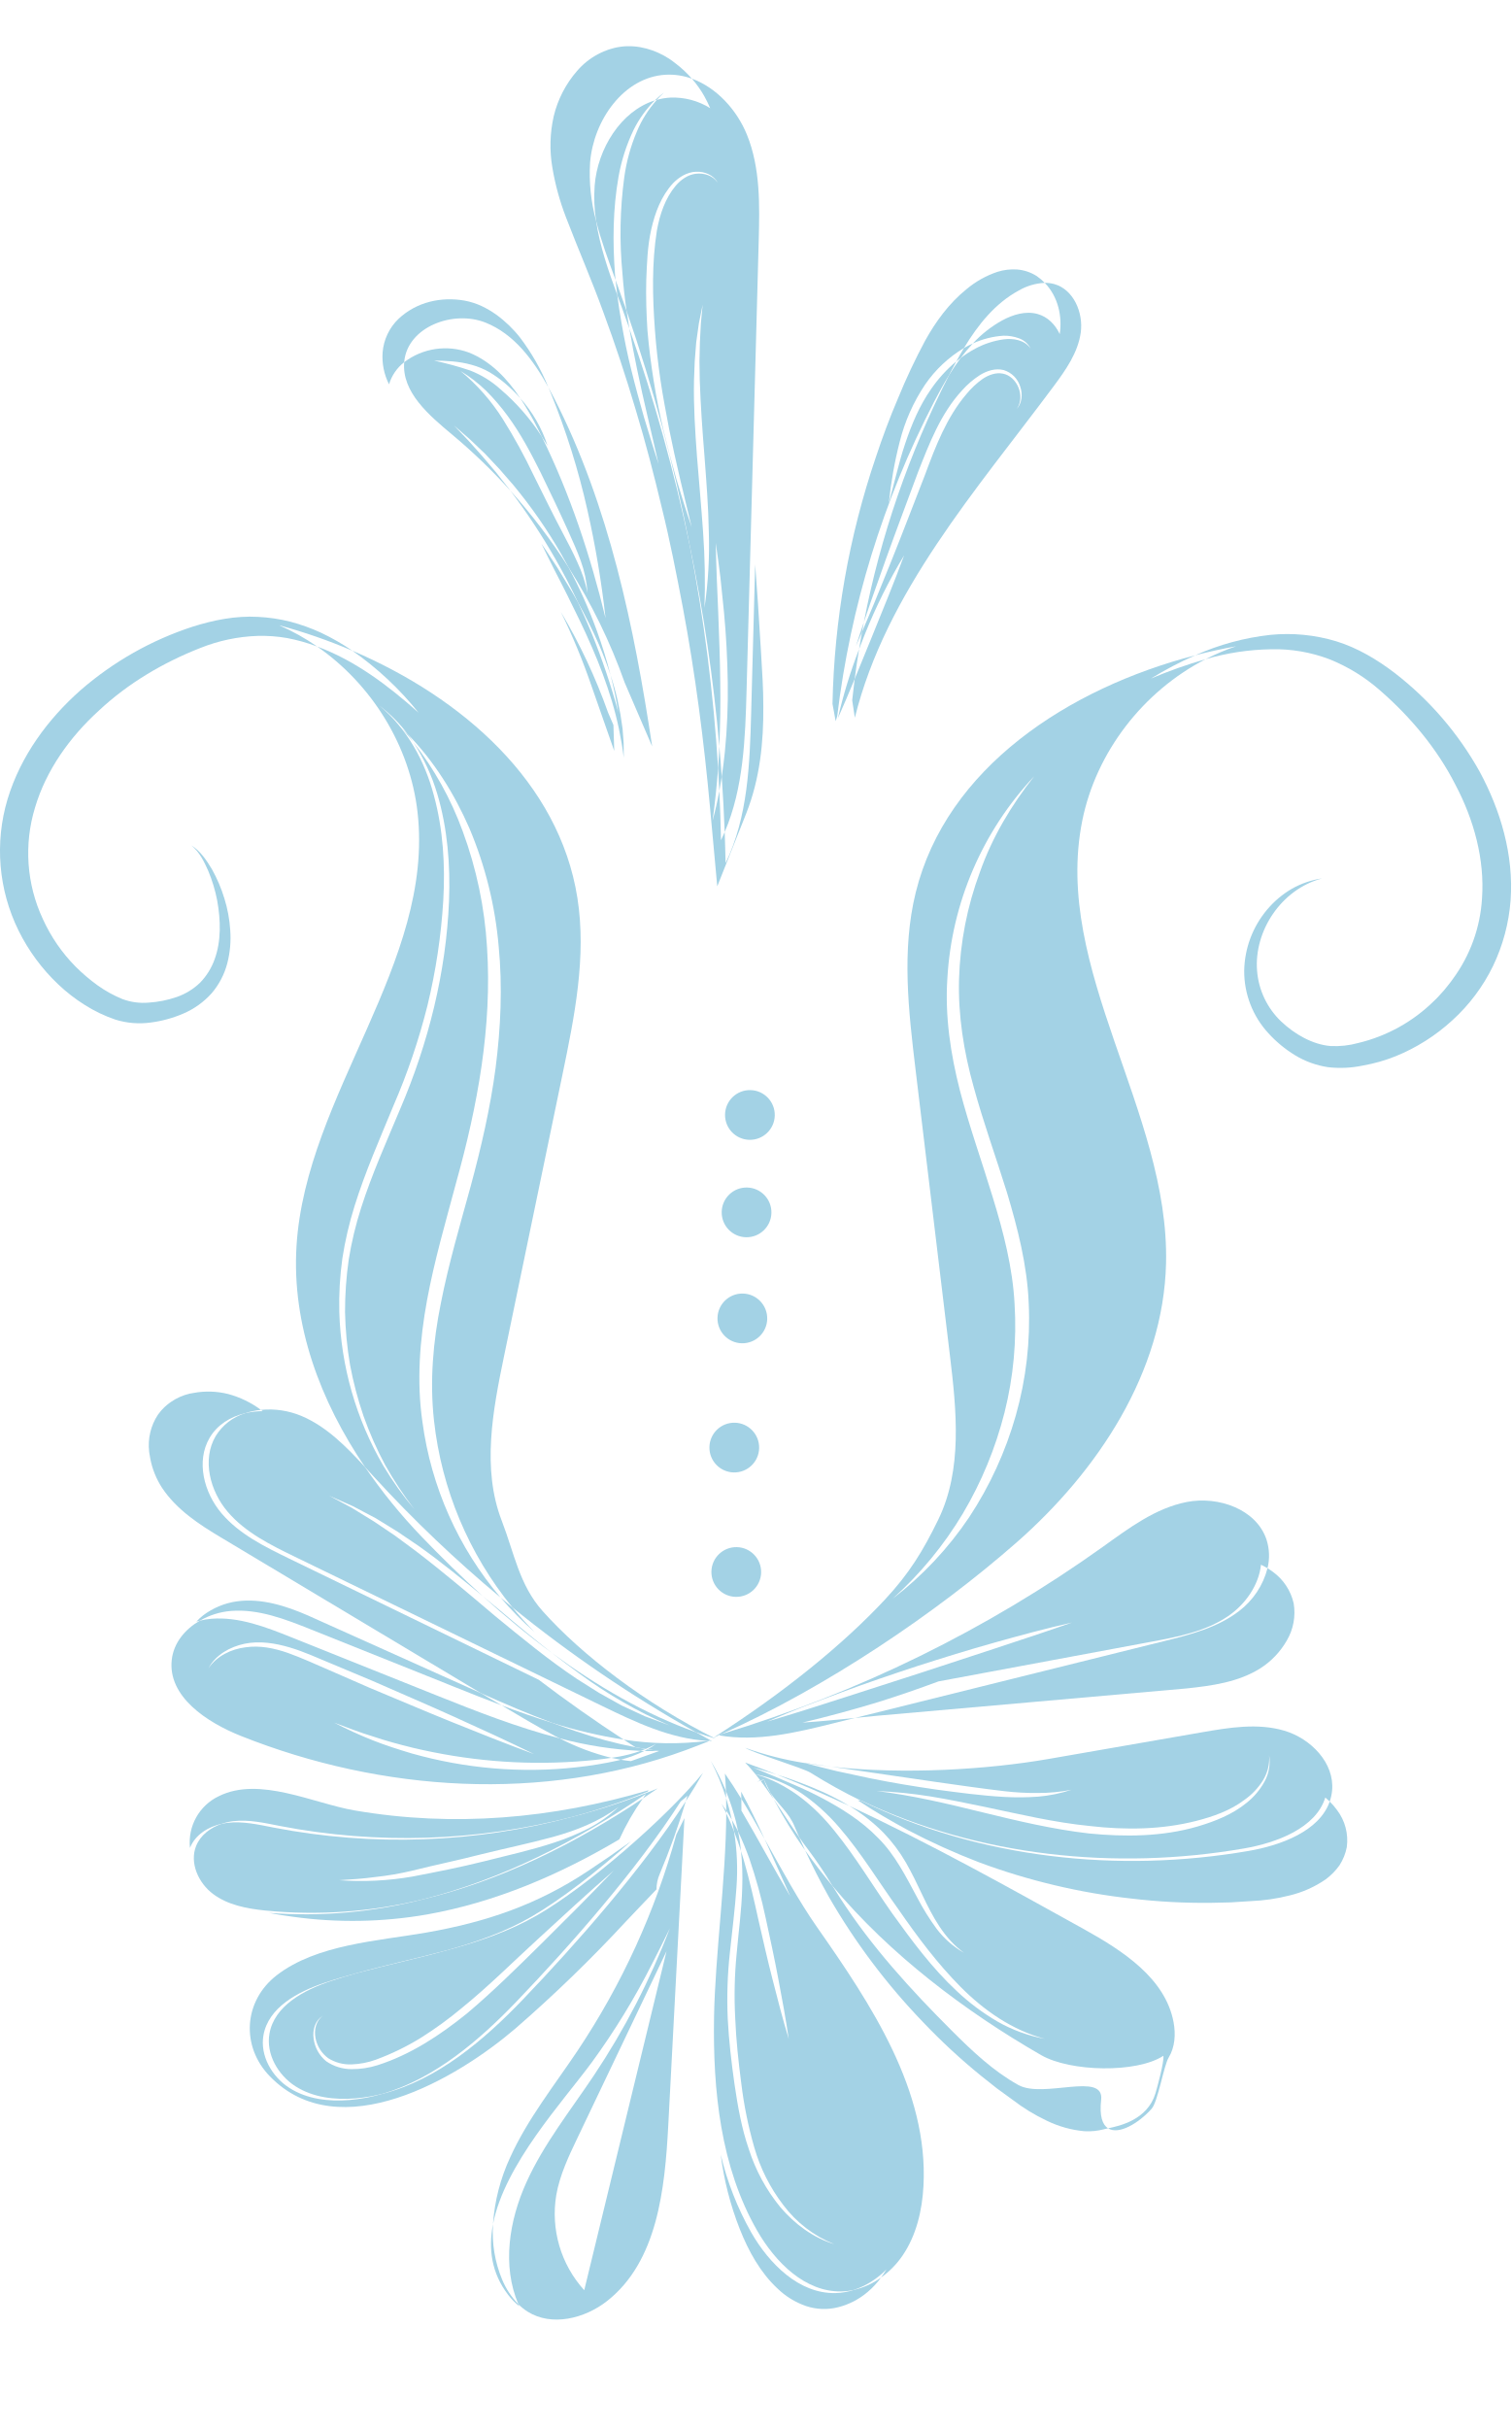
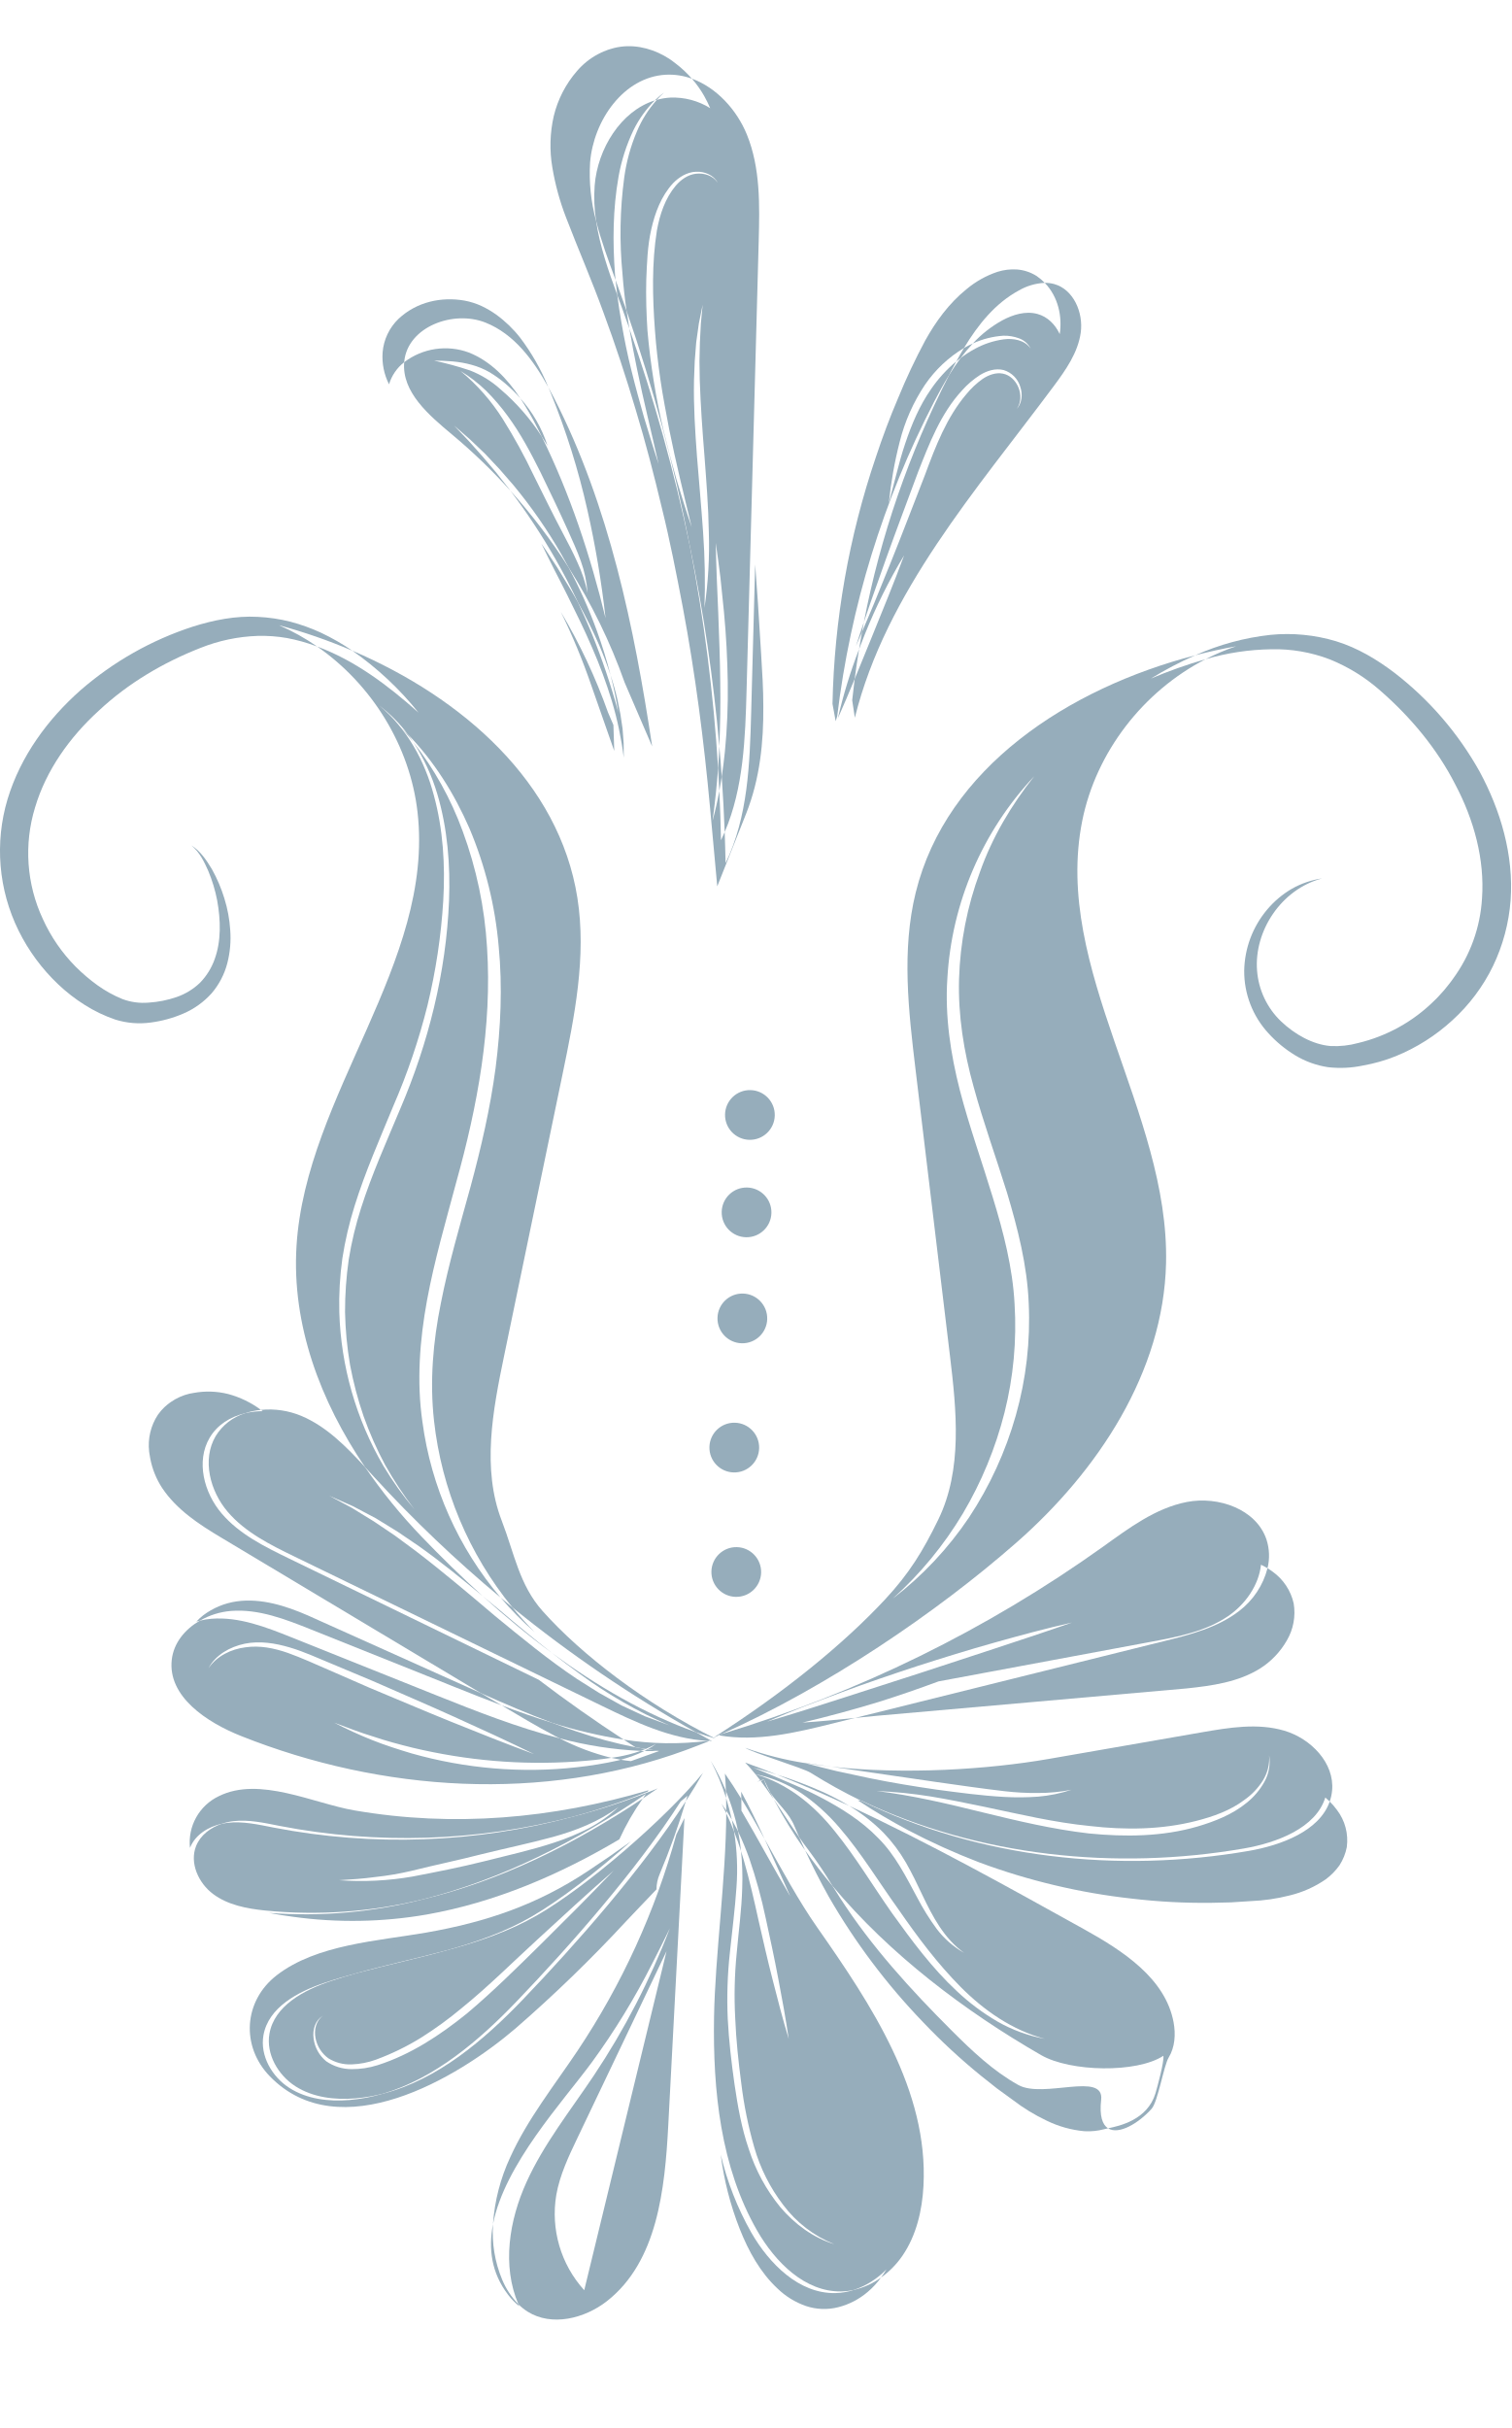
<svg xmlns="http://www.w3.org/2000/svg" id="Capa_1" data-name="Capa 1" viewBox="0 0 672.218 1080">
  <defs>
-     <style>.cls-1{fill:#a3d2e5;}</style>
+     <style>.cls-1{fill:#96ADBB;}</style>
  </defs>
  <path class="cls-1" d="M531.717,291.473c-56.363,14.649-110.676,49.964-124.363,105.581-6.323,25.7-3.2,52.656-.04,78.929q7.627,63.428,15.256,126.857c2.96,24.616,5.674,50.826-5.181,73.116-6.834,14.033-12.983,24.021-23.619,35.444-18.45,19.817-44.853,41.395-76.367,61.508.775-.336,1.553-.684,2.329-1.027-.128-.023-.256-.037-.383-.06.557-.166,1.112-.339,1.668-.506,46.555-20.742,95.666-54.02,131.117-85.127,36.369-31.912,65.48-75.92,66.591-124.293,1.547-67.4-50.52-130.619-37.293-196.732,6.128-30.628,27.185-57.73,54.9-71.958a211.382,211.382,0,0,0-24.35,8.629A161.481,161.481,0,0,1,531.717,291.473ZM433.141,483.478c4.3,15.736,9.914,31.208,14.845,47.064,4.743,15.871,8.979,32.277,9.647,49.182a156.173,156.173,0,0,1-5.733,49.841,162.823,162.823,0,0,1-20.808,45.388,153.549,153.549,0,0,1-33.926,36.113,164.19,164.19,0,0,0,31.177-37.85,169.75,169.75,0,0,0,18.544-44.982,157.984,157.984,0,0,0,4.456-48.156c-.841-16.124-4.927-31.953-9.732-47.581-4.756-15.669-10.366-31.253-14.577-47.4-4.135-16.117-6.712-33.022-5.6-49.822a143.1,143.1,0,0,1,38.67-90.016c-10.251,12.918-18.716,27.19-24.162,42.6a149.427,149.427,0,0,0-9.306,47.634C426.183,451.71,428.746,467.775,433.141,483.478Z" />
  <path class="cls-1" d="M222.691,710.622a151.759,151.759,0,0,1-34.758-78.068c-2.637-18.036-1.216-36.476,2.037-54.206,3.278-17.788,8.346-35.039,12.933-52.25,9.546-34.177,16.069-69.421,13.755-104.744a179.857,179.857,0,0,0-10.836-51.645A144.879,144.879,0,0,0,183.851,330.1a87.5,87.5,0,0,1,10.706,23.155c4.549,15.341,5.8,31.473,5.2,47.392-1.283,31.866-9.191,63.355-21.709,92.585-6.128,14.645-12.636,29.078-17.415,44.081a156.586,156.586,0,0,0-5.488,22.876,163.251,163.251,0,0,0-1.653,23.46,159.5,159.5,0,0,0,2.224,23.456,163.527,163.527,0,0,0,6.015,22.822,159.327,159.327,0,0,0,9.561,21.632,162.331,162.331,0,0,0,13.062,19.794,145.524,145.524,0,0,1-13.827-19.361A144.258,144.258,0,0,1,150.942,583.7a146.218,146.218,0,0,1,1.358-23.944,159.672,159.672,0,0,1,5.444-23.354c4.757-15.259,11.221-29.825,17.229-44.45a286.744,286.744,0,0,0,15.2-44.737,266.1,266.1,0,0,0,7.019-46.7c.893-15.692-.048-31.619-4.21-46.814-4-15.157-11.9-29.621-24.176-39.8a63.52,63.52,0,0,1,12.543,12.641c11.706,11.976,20.765,26.512,27.5,41.951a173.425,173.425,0,0,1,12.989,52.443c1.753,18.024.924,36.209-1.369,54.1-2.366,17.893-6.457,35.519-11.138,52.806-4.741,17.269-9.771,34.35-13.181,51.684-3.527,17.3-5.017,34.937-3.077,52.406a158.748,158.748,0,0,0,34.874,83.056A578.42,578.42,0,0,0,309.6,770.517c2.891,1.028,5.8,1.993,8.728,2.869-31.282-15.568-59.566-37.306-76.923-56.744-10.4-11.643-12.583-25.638-18.2-40.2-8.925-23.131-4-49.016,1.039-73.292q12.981-62.553,25.961-125.107c5.376-25.91,10.775-52.508,6.654-78.647-8.11-51.439-51.1-89-100.119-109.965a141.092,141.092,0,0,1,29.467,27.576c-13.612-12.161-28.422-23.288-45.072-29.4,24.3,16.848,41.29,44.28,44.619,73.733,7.572,67-49.67,125.567-53.845,192.86-2.174,35.043,10.543,69.041,30.493,98.39,1.37,1.492,2.731,2.988,4.088,4.47A577.214,577.214,0,0,0,222.691,710.622Z" />
  <path class="cls-1" d="M370.594,766.581l9.759-2.425c-7.881.788-15.746,1.574-23.438,2.078.12-.027.242-.049.361-.076q16.968-4.039,33.649-9.127c8.949-2.8,17.8-5.884,26.582-9.13l94.587-17.62c11.916-2.22,24.215-4.592,34.239-11.406,7.707-5.239,13.691-13.854,14.629-22.873.989.484,1.959,1,2.9,1.569a23.315,23.315,0,0,0-.46-12.778c-4.538-13.509-21.4-19.406-35.4-16.7s-25.812,11.666-37.4,19.955a578.9,578.9,0,0,1-169.585,83.269c-.429.191-.856.377-1.285.566C336.634,774.883,353.921,770.724,370.594,766.581Zm-12.8-7.561,16.7-6.306c11.152-4.15,22.423-7.964,33.726-11.677,11.327-3.637,22.686-7.179,34.148-10.375,11.451-3.232,22.944-6.316,34.557-8.951-11.231,3.957-22.527,7.655-33.808,11.393l-33.866,11.1-33.923,10.933-16.985,5.421c-5.694,1.72-11.344,3.568-17.063,5.233C346.734,763.419,352.278,761.264,357.791,759.02Z" />
  <path class="cls-1" d="M273.587,122c-1.081-14.461-.952-29.085,1.584-43.449a81.134,81.134,0,0,1,6.687-20.773,49.973,49.973,0,0,1,9.435-13.115c-15.068,4.7-25.446,21.488-26.749,37.81a70.35,70.35,0,0,0,.622,15.721c2.242,8.917,5.5,17.7,8.676,26.365C273.758,123.707,273.662,122.855,273.587,122Z" />
  <path class="cls-1" d="M315.944,48.122a31.1,31.1,0,0,0-17.73-4.708,28.24,28.24,0,0,0-6,.989,49.406,49.406,0,0,0-8.882,14.065,80.134,80.134,0,0,0-5.641,20.513,186.026,186.026,0,0,0-.781,42.743c.4,5.523,1.03,11.026,1.819,16.512A761.828,761.828,0,0,1,306.887,242.9,763.4,763.4,0,0,1,320,331.953c.4-9.507.568-19.02.412-28.54-.09-10.294-.534-20.591-.9-30.906l-.656-15.478c-.134-5.17-.393-10.332-.448-15.512.808,5.117,1.391,10.254,2.078,15.384l1.587,15.44c.974,10.306,1.51,20.66,1.676,31.031a273.447,273.447,0,0,1-1.29,31.095q-.564,5.517-1.388,11,.856,12.313,1.309,24.652c8.413-19.641,9.165-41.817,9.744-63.286q2.7-99.831,5.392-199.663c.431-15.965.771-32.464-5.239-47.26-4.494-11.062-13.534-20.969-24.475-24.909a47.3,47.3,0,0,1,5.489,7.739C314.274,44.5,315.148,46.3,315.944,48.122ZM313.389,270.37a319.67,319.67,0,0,0-.616-33.695c-.784-11.2-1.8-22.392-2.712-33.627-.833-11.236-1.565-22.531-1.329-33.854l.326-8.484.66-8.463,1.182-8.4c.524-2.78,1.091-5.548,1.683-8.3q-.356,4.222-.805,8.406l-.429,8.413-.185,8.408.135,8.406c.367,11.2,1.18,22.4,2.086,33.611.828,11.219,1.762,22.47,1.94,33.776A188.374,188.374,0,0,1,313.389,270.37Zm5.858-189.13c-2.093-3.19-6.113-4.376-9.633-3.963-3.6.406-6.726,2.635-9.029,5.355-4.672,5.546-7.076,12.763-8.364,19.911-2.3,14.5-1.965,29.541-.873,44.274.533,7.4,1.389,14.775,2.45,22.128s2.527,14.646,3.887,21.963c2.918,14.6,6.508,29.081,10.027,43.6-2.449-7.061-4.627-14.206-6.81-21.358q-3.07-10.785-5.724-21.7a310.487,310.487,0,0,1-7.152-44.382c-.484-7.5-.715-15.013-.53-22.529.3-7.494.527-15.056,2.219-22.5,1.662-7.374,4.4-14.788,9.671-20.512,2.663-2.752,6.222-4.954,10.155-5.134C313.35,76.166,317.473,77.84,319.247,81.24Z" />
  <path class="cls-1" d="M553.262,822.245c14.8-2.552,32.156-9.142,36.307-22.706.678.576,1.326,1.184,1.959,1.807a20.827,20.827,0,0,0,1.064-4.869c1.167-12.269-9.447-23.159-21.266-26.65s-24.478-1.4-36.62.709L466.489,782.4c-26.928,4.685-64.177,7.07-96.694,3.433l47.26,6.9c9.924,1.406,19.883,2.853,29.79,4.008a118.141,118.141,0,0,0,14.917.8,76.587,76.587,0,0,0,14.914-1.437,64.381,64.381,0,0,1-14.834,3.06,115.431,115.431,0,0,1-15.2.121c-10.119-.562-20.073-1.924-30.055-3.253-9.962-1.448-19.9-3.067-29.762-5.091l-14.761-3.167c-4.614-1.149-9.237-2.236-13.816-3.52a145.027,145.027,0,0,1-26.737-6.8c3.339,2.211,25.687,8.948,29.079,11.076a240.226,240.226,0,0,0,22.485,12.46l.294.039C435.555,825.738,496.135,832.092,553.262,822.245Zm-139.3-23.163c7.939,1.307,15.82,2.92,23.682,4.55,15.7,3.3,31.3,7.029,47.158,8.593,15.777,1.831,31.9,1.668,47.269-2.248,7.66-1.951,15.26-4.627,21.556-9.393a30.155,30.155,0,0,0,8.1-8.479,18.776,18.776,0,0,0,2.857-11.34,18.288,18.288,0,0,1-2.093,11.774,31.387,31.387,0,0,1-7.861,9.326c-6.363,5.241-14.145,8.285-21.887,10.577-15.683,4.57-32.256,4.68-48.3,3.1-16.093-1.855-31.8-5.592-47.37-9.4-15.572-3.832-31.149-7.552-47.1-9.487A208.235,208.235,0,0,1,413.96,799.082Z" />
  <path class="cls-1" d="M316.693,774.467c-.172-.094-.341-.192-.513-.286l-.581.229C315.964,774.426,316.326,774.457,316.693,774.467Z" />
  <path class="cls-1" d="M109,628.627A23.482,23.482,0,0,0,95.938,638.8c-6.154,10.442-2.526,24.423,5.337,33.647s19.1,14.768,30,20.063l136.368,66.218c14.969,7.268,30.5,14.66,47.051,15.629.488-.066.975-.122,1.463-.194-2.2-1.2-4.375-2.426-6.555-3.651-22.746-8.086-44.286-20.69-64.026-35.231q6.2,4.835,12.562,9.44a204.363,204.363,0,0,0,39.519,22.7c-3.587-1.3-7.18-2.625-10.758-4l-10.432-4.843-10.048-5.614-9.734-6.143c-12.781-8.519-24.611-18.3-36.423-27.982C208.617,708.95,196.983,699.1,184.9,689.86l-9.176-6.783-9.462-6.376-9.734-5.979-10.088-5.411q5.257,2.264,10.5,4.63l10.17,5.363,9.795,6.029,9.515,6.461c9.791,6.961,19.076,14.555,28.307,22.169-9.681-8.748-18.718-17.649-27.007-26.272a238.773,238.773,0,0,1-25.315-31.1c-8.346-9.089-17.1-18.035-28.376-22.795a37.229,37.229,0,0,0-17.941-2.669c.267.193.539.379.8.576A34.721,34.721,0,0,0,109,628.627Z" />
  <path class="cls-1" d="M305.035,778.481c3.543-1.3,7.054-2.684,10.564-4.071-.3-.014-.6-.03-.906-.048a132.1,132.1,0,0,1-37.254-.563q2.637,1.717,5.291,3.411l.575.11,3.952.619a44.32,44.32,0,0,0,4.645-2.251,34.409,34.409,0,0,1-3.749,2.391l5.068.794-12.564,4.493q-2.274-.234-4.509-.619c-.4.109-.794.223-1.192.326a164.084,164.084,0,0,1-18.31,3.012,188.553,188.553,0,0,1-37.091.492,193.87,193.87,0,0,1-36.492-6.656c-5.925-1.778-11.82-3.647-17.555-5.942a182.717,182.717,0,0,1-16.8-7.713c5.77,2.16,11.474,4.419,17.354,6.174,5.8,1.966,11.723,3.541,17.656,5a246.555,246.555,0,0,0,36.121,5.816,237.208,237.208,0,0,0,36.58.286c5.2-.366,10.415-.838,15.559-1.637a103.7,103.7,0,0,1-23.052-8.687c-18.674-4.8-37.058-12.017-54.92-19.167L129.72,728.318c-11.441-4.58-23.394-9.243-35.679-8.274a31.942,31.942,0,0,0-5.129.84c-6.6,3.81-11.645,9.871-12.5,17.348-1.869,16.377,15.5,27.855,30.812,33.957C169.9,797.163,241.7,801.717,305.035,778.481ZM92.744,742.053c3.128-5.945,9.6-9.559,16.136-10.919,6.686-1.349,13.6-.232,19.98,1.66,6.454,1.883,12.435,4.725,18.524,7.2l18.219,7.636c12.052,5.309,24.169,10.467,36.169,15.9s23.982,10.9,35.819,16.718c-12.378-4.548-24.612-9.434-36.825-14.369s-24.312-10.134-36.474-15.187l-18.1-7.908c-6.046-2.627-12.032-5.359-18.115-7.544-6.085-2.117-12.546-3.445-18.918-2.491C102.832,733.543,96.511,736.556,92.744,742.053Z" />
  <path class="cls-1" d="M316.244,774.156l-.088.012.024.013Z" />
  <path class="cls-1" d="M658.225,343.22a144.228,144.228,0,0,0-37.891-43.958c-7.753-5.89-16.395-11.088-25.975-14.033a75.552,75.552,0,0,0-29.221-2.831,111.829,111.829,0,0,0-33.421,9.075c6.047-1.571,12.117-2.908,18.164-4a97.864,97.864,0,0,0-13.547,5.735,109.824,109.824,0,0,1,29.135-4.408,68.068,68.068,0,0,1,26.084,4.492,77.834,77.834,0,0,1,22.429,13.863c13.579,11.819,25.341,25.922,33.44,41.845,8.316,15.719,13.082,33.347,11.864,50.574a67.086,67.086,0,0,1-12.918,35.81c-1.2,1.791-2.651,3.4-3.968,5.107-1.48,1.572-2.845,3.261-4.452,4.715a71.763,71.763,0,0,1-33.708,18.725,38.921,38.921,0,0,1-12.371,1.352c-7.809-.648-15.859-5.126-22.007-10.992a34.916,34.916,0,0,1-10.656-22.66c-1.329-17.33,10.542-36,28.911-40.906a38.772,38.772,0,0,0-13.381,4.578,42.153,42.153,0,0,0-11.025,9.277,43.337,43.337,0,0,0-10.219,27.2,40.631,40.631,0,0,0,10.784,27.836A53.881,53.881,0,0,0,576,469.313a39.5,39.5,0,0,0,14.806,5.385,48.284,48.284,0,0,0,15.5-.732,73.289,73.289,0,0,0,14.471-4.11A83.975,83.975,0,0,0,646.1,453.828a79.67,79.67,0,0,0,18.07-24.11A81.64,81.64,0,0,0,672,400.481C673.45,380.183,667.491,360.384,658.225,343.22Z" />
  <path class="cls-1" d="M156.74,289.432a103.407,103.407,0,0,0-13.855-7.956,84.149,84.149,0,0,0-13.637-4.918,73.289,73.289,0,0,0-14.531-2.171c-9.911-.552-19.723,1.432-28.918,4.335A143.824,143.824,0,0,0,35.806,307.03c-14.462,12.8-26.614,29.189-32.434,48.422A80.2,80.2,0,0,0,8.289,414,84.376,84.376,0,0,0,25.92,437.871,75.109,75.109,0,0,0,37.682,447a63.523,63.523,0,0,0,13.658,6.539,36.185,36.185,0,0,0,15.7,1.291,54.154,54.154,0,0,0,14.524-3.982,35.917,35.917,0,0,0,12.524-8.959,33.454,33.454,0,0,0,7.047-13.5,45.3,45.3,0,0,0,1.29-14.635,59.93,59.93,0,0,0-2.605-14.1,66.047,66.047,0,0,0-5.551-13.032c-2.406-4-5.127-8.072-9.113-10.572,3.6,2.972,5.686,7.226,7.507,11.37a67.379,67.379,0,0,1,3.94,13.038c1.61,8.847,1.83,18.131-1.108,26.189a28.912,28.912,0,0,1-6.51,10.487,28.458,28.458,0,0,1-10.4,6.355,47.4,47.4,0,0,1-12.416,2.485,26.7,26.7,0,0,1-11.722-1.583A54.133,54.133,0,0,1,43.423,438.3a79.848,79.848,0,0,1-9.8-8.338,72.9,72.9,0,0,1-14.53-21.1,69.271,69.271,0,0,1-3.479-49.749c4.87-16.4,15.316-31.162,28.353-43.013C56.876,304,72.522,294.741,89.1,288.233a75.3,75.3,0,0,1,25.516-5.376,65.316,65.316,0,0,1,13.038.946,79.21,79.21,0,0,1,12.8,3.544c.227.082.45.174.677.257a98.689,98.689,0,0,0-16.993-9.485A247.348,247.348,0,0,1,156.74,289.432Z" />
  <path class="cls-1" d="M327.27,710.3a11.062,11.062,0,1,0-10.793-11.324A11.06,11.06,0,0,0,327.27,710.3Z" />
  <path class="cls-1" d="M337.71,644.163a11.062,11.062,0,1,0-11.324,10.794A11.062,11.062,0,0,0,337.71,644.163Z" />
  <path class="cls-1" d="M330.509,575.387A11.062,11.062,0,1,0,341.3,586.711,11.062,11.062,0,0,0,330.509,575.387Z" />
  <path class="cls-1" d="M332.376,528.221a11.062,11.062,0,1,0,10.793,11.324A11.061,11.061,0,0,0,332.376,528.221Z" />
  <path class="cls-1" d="M322.543,495.682a11.062,11.062,0,1,0,11.324-10.793A11.062,11.062,0,0,0,322.543,495.682Z" />
  <path class="cls-1" d="M239.045,851.867c-12.519,7.235-26.137,11.819-40.107,15.6-13.167,3.681-26.69,6.538-39.945,10.125-4.017,1.122-8.007,2.321-11.949,3.642-11.9,3.99-24.984,10.968-27.169,23.332-1.608,9.1,3.785,18.472,11.573,23.447s17.49,6.137,26.7,5.36a74.7,74.7,0,0,0,12.3-2.109c22.973-6.762,42.775-23.665,59.655-41.3,23.351-24.392,52.973-57.919,72.686-88.622q1.509-1.307,3.041-2.58c-.236.8-.481,1.607-.723,2.41,2.757-4.272,5.322-8.49,7.656-12.625C296.178,808.736,261.647,838.8,239.045,851.867Zm1.9,12.6c-10.812,10.642-21.593,21.37-33.309,31.219-11.878,9.567-24.893,18.225-39.682,22.938a37.59,37.59,0,0,1-11.569,1.749,19.84,19.84,0,0,1-11.249-3.489,15.585,15.585,0,0,1-5.627-10.138,12.158,12.158,0,0,1,.569-5.772,8.9,8.9,0,0,1,3.584-4.4c-3.144,2.322-4.031,6.488-3.28,10.038a14.347,14.347,0,0,0,5.719,8.956,18.186,18.186,0,0,0,10.3,2.7,35.3,35.3,0,0,0,10.78-2.088,111.468,111.468,0,0,0,20.136-9.8,166.23,166.23,0,0,0,18.208-13.268c11.716-9.485,22.457-20.233,33.657-30.489,11.154-10.3,22.345-20.563,33.79-30.56C262.476,843.053,251.729,853.781,240.945,864.467Z" />
  <path class="cls-1" d="M312.779,788.523l.953-1.7c-.317.573-.649,1.152-.975,1.728Z" />
  <path class="cls-1" d="M256.9,912.226c-10.411,15.556-22.224,30.359-29.95,47.409a83.877,83.877,0,0,0-7.633,29.666c5.144-26.551,31.094-54.463,43.93-71.92a315.4,315.4,0,0,0,26.96-44.1c2.482-4.886,5.189-10.141,7.79-15.56a330.361,330.361,0,0,1-33.842,65.521c-10.411,15.557-22.224,30.359-29.95,47.41-7.708,17.011-10.958,37.14-3.593,54.3a23.987,23.987,0,0,0,4.1,3.293c10.712,6.718,25.322,3.117,35.281-4.674,22.478-17.585,25.791-49.75,27.292-78.251q3.6-68.3,7.193-136.6l-3.605,7.29A330.41,330.41,0,0,1,256.9,912.226Zm3,106.484a50.614,50.614,0,0,1-12.42-42.422c1.562-8.834,5.466-17.056,9.328-25.154q19.855-41.619,39.71-83.239Z" />
  <path class="cls-1" d="M323.027,799.821q.06,2.743.061,5.545c.868,1.329,1.681,2.7,2.469,4.079Q324.516,804.582,323.027,799.821Z" />
  <path class="cls-1" d="M340.125,817.974c3.885,8.456,7.58,17.006,11.423,25.513-7.288-12.219-14.439-25.745-21.716-38.067.012-1.756-.006-3.513-.039-5.27-2.414-3.951-4.846-7.74-7.305-11.252.2,2.525.347,5.116.445,7.753a103.466,103.466,0,0,1,4.492,13.716c.357,1.443.664,2.9.949,4.355,1.877,3.933,3.519,7.979,5,12.078a226.831,226.831,0,0,1,7.274,26.462c1.939,8.9,3.869,17.8,5.547,26.756,1.714,8.948,3.374,17.907,4.678,26.946-2.647-8.74-4.936-17.56-7.172-26.392-2.273-8.823-4.288-17.707-6.306-26.582-1.951-8.884-3.973-17.712-6.462-26.4-.4-1.412-.835-2.815-1.28-4.214a118.551,118.551,0,0,1,.532,16.28c-.254,9.828-1.623,19.523-2.468,29.187a189.275,189.275,0,0,0-.646,28.969c.4,9.665,1.431,19.322,2.7,28.951a181.594,181.594,0,0,0,5.763,28.377,76.908,76.908,0,0,0,12.878,25.628,52.9,52.9,0,0,0,22.717,17.457c-9.385-2.818-17.6-8.953-23.979-16.431A78.472,78.472,0,0,1,333.1,955.921c-3.218-9.339-4.909-19.076-6.334-28.743-1.374-9.676-2.518-19.4-3.024-29.211a191.048,191.048,0,0,1,.952-29.415c1.012-9.73,2.277-19.368,2.927-29.016a105.917,105.917,0,0,0-1.077-24.886c-1.019-2.742-2.2-5.419-3.461-8.068-.146,29.43-4.976,63.426-5.434,90.543-.553,32.761,2.878,66.763,19.222,95.161,8.043,13.977,21.232,27.235,37.356,26.965a28.266,28.266,0,0,0,5.687-.692,36.064,36.064,0,0,0,14.428-9.13q-1.123,1.9-2.421,3.667a39.239,39.239,0,0,0,9.564-9.759c6.17-9.026,8.75-20.1,9.329-31.015,2.243-42.3-23.131-80.525-47.431-115.218C355.451,845.781,347.808,831.686,340.125,817.974Z" />
  <path class="cls-1" d="M188.608,844.715c34.9-8.878,68.014-25.773,98.762-46.769q-.714,1.023-1.416,2.051,3.345-2.229,6.657-4.514a289.9,289.9,0,0,1-37.67,12.581,295.1,295.1,0,0,1-133.16,4.869c-6.825-1.337-13.756-2.926-20.664-2.12-.813.1-1.627.234-2.436.411-5.022,1.7-9.476,5.018-11.428,9.861-3.046,7.556,1.043,16.542,7.573,21.413s14.9,6.46,23.006,7.307A207.277,207.277,0,0,0,188.608,844.715Zm-21.577-9.806a129.255,129.255,0,0,0,15.926-2.711c10.491-2.625,21.013-4.777,31.529-7.486,10.517-2.587,21.146-4.8,31.5-7.616,10.33-2.865,20.448-6.82,29.166-13.334a60.082,60.082,0,0,1-13.279,9.487,104.856,104.856,0,0,1-15.139,6.289c-10.387,3.454-20.973,5.745-31.467,8.415-10.485,2.625-21.209,4.734-31.872,6.774a133.482,133.482,0,0,1-32.527,1.613C156.289,836.012,161.682,835.644,167.031,834.909Z" />
  <path class="cls-1" d="M482.105,858.06c-33.322-18.474-68.627-38.233-104.364-54.8a78.4,78.4,0,0,1,15.285,11.959,69.141,69.141,0,0,1,9.937,13.209c2.734,4.759,5.072,9.652,7.365,14.52,4.6,9.626,9.663,19.37,18.583,25.716a40.051,40.051,0,0,1-12.228-10.694,106.877,106.877,0,0,1-8.629-13.858c-5.121-9.534-9.9-19.121-17.415-26.564-7.333-7.6-16.455-13.3-25.913-18.246-4.74-2.486-9.659-4.658-14.615-6.753-4.922-2.191-9.955-4.142-14.929-6.266q5.2,1.444,10.363,3.068-7.04-2.8-14.074-5.352c1.524,1.539,3.053,3.3,4.582,5.186a57.8,57.8,0,0,1,20.524,8.525,87.7,87.7,0,0,1,16.768,15.14c9.872,11.432,17.6,24.31,26.272,36.36,8.459,12.241,17.363,24.171,27.789,34.664,10.386,10.424,22.878,19.162,37.385,23.024a66.939,66.939,0,0,1-21.059-7.7,98.793,98.793,0,0,1-18.069-13.516c-11.067-10.279-20.028-22.458-28.747-34.571-8.632-12.247-16.243-25.108-25.568-36.58-9.105-11.434-20.876-21.179-35.275-25.323q1.076,1.329,2.15,2.741c.733-.209,1.55-.376,1.692-.22.895,1.924,1.833,3.828,2.792,5.721,3.4,5.043,8.357,8.986,10.767,14.979q1.019,2.431,2.082,4.846c1.366,1.964,2.7,3.821,3.991,5.482a188.347,188.347,0,0,1,10.8,16.128c25.5,30.468,58.767,55.651,92.783,75.239,13.018,7.5,42.54,8.1,54.4.318.443,2.532-2.773,14.247-3.521,16.712-3.6,11.853-16.008,14.483-21.087,15.542,4.749,3.022,13.586-2.218,19.4-8.718,2.761-3.086,5.408-19.217,7.567-22.75,2.817-4.613,3.173-10.387,2.187-15.7C518.449,879.99,499.485,867.7,482.105,858.06Z" />
  <path class="cls-1" d="M339.915,791.731c-.633.175-1.139.309-1.545.412,1.945,2.57,3.883,5.314,5.8,8.125q-.739-1.4-1.459-2.816A20.813,20.813,0,0,1,339.915,791.731Z" />
  <path class="cls-1" d="M261.288,226.777a436.1,436.1,0,0,1,8.1,48.207c-6.8-27.927-15.76-55.2-28.456-80.915a95.21,95.21,0,0,0-18.3-20.924,43.558,43.558,0,0,0-13.613-8.391,145.935,145.935,0,0,0-15.945-4.351c5.577.048,11.219.313,16.75,1.875a33.986,33.986,0,0,1,7.99,3.315,52.53,52.53,0,0,1,6.968,5,65.526,65.526,0,0,1,6.682,6.565c-5.878-8.808-13.162-16.478-22.852-20.339a30.158,30.158,0,0,0-28.8,4.29c-1.127,13.33,11.052,23.638,21.385,32.253a251.6,251.6,0,0,1,25.88,24.951c-.236-.316-.469-.634-.706-.949l-5.744-7.3-6.021-7.086-6.2-6.954q-3.249-3.336-6.432-6.763,3.555,3.025,7.056,6.137l6.773,6.466,6.421,6.826,6.154,7.079A217.438,217.438,0,0,1,249.755,246.6c1.088,1.914,2.141,3.849,3.177,5.792A253.265,253.265,0,0,1,277.9,303.64l12.224,28.384c-8.033-53.277-19.109-106.909-43.607-154.9-.836-1.637-1.7-3.278-2.6-4.91.376.877.748,1.754,1.108,2.631A329.948,329.948,0,0,1,261.288,226.777Zm-4.43,23.356c-1.916-4.367-4.162-8.592-6.408-12.851-4.493-8.507-8.732-17.158-13-25.755a244.545,244.545,0,0,0-13.76-25.1,90.005,90.005,0,0,0-18.838-21.41,63.556,63.556,0,0,1,11.476,8.873,94.423,94.423,0,0,1,9.475,11.08c5.784,7.845,10.331,16.464,14.635,25.083,4.213,8.669,8.362,17.332,12.31,26.113,1.962,4.389,3.986,8.795,5.623,13.371a51.9,51.9,0,0,1,3,14.188A60.025,60.025,0,0,0,256.858,250.133Z" />
  <path class="cls-1" d="M471.43,148.61c-2.008-4.271-5.372-7.716-9.914-8.959-5.271-1.443-10.923.288-15.726,2.894a52.124,52.124,0,0,0-13,10.218,38.751,38.751,0,0,1,13.55-3.434,18.559,18.559,0,0,1,6.988,1.165,9.332,9.332,0,0,1,5.168,4.551c-2.73-3.895-7.756-4.638-12.054-4.094a37.443,37.443,0,0,0-12.634,4.151,49.418,49.418,0,0,0-6.433,4.123c-1.832,2.446-3.548,5-5.17,7.623A411.47,411.47,0,0,0,384.3,276.739c1-2.943,2.009-5.883,2.995-8.831l6.86-19.358c4.614-12.889,9.49-25.679,14.231-38.52,4.981-12.653,10.016-25.985,19.6-36.391a38.72,38.72,0,0,1,8.023-6.857c3.019-1.828,6.788-3.1,10.477-2.174a11.077,11.077,0,0,1,7.381,7.407c1.154,3.318.774,7.3-1.56,9.9,4-5.793.025-14.56-6.181-15.724-3.094-.612-6.318.564-9,2.362a36.516,36.516,0,0,0-7.235,6.783c-8.726,10.246-13.675,23.1-18.395,35.875-4.985,12.748-9.836,25.547-14.948,38.248l-7.729,19.026c-1.8,4.22-3.561,8.457-5.36,12.679-.458,2.52-.883,5.046-1.293,7.575q1.249-3.306,2.561-6.588a240.611,240.611,0,0,1,17.476-35.121c-4.513,12.311-9.527,24.3-14.387,36.377-2.546,6.186-5.048,12.386-7.6,18.576q-.61,4.749-1.11,9.512l1.178,7.752c13.928-56.056,54.018-101.126,88.474-147.482,5.361-7.213,10.776-14.9,12.014-23.8s-3.19-19.26-11.857-21.633a15.176,15.176,0,0,0-4.164-.519C470.775,132,472.618,140.794,471.43,148.61Z" />
  <path class="cls-1" d="M551.218,716.608c-9.6,7.4-21.739,10.5-33.5,13.418l-137.363,34.13q4.953-.495,9.9-.97l68.784-6.073,68.781-6.075c11.32-1.2,23.044-2.779,32.849-8.947a35.651,35.651,0,0,0,11.743-12.315,24.552,24.552,0,0,0,3.089-16.588,23.759,23.759,0,0,0-9.325-14.071,26.165,26.165,0,0,0-2.314-1.546A34.808,34.808,0,0,1,551.218,716.608Z" />
  <path class="cls-1" d="M251.762,96.621c5.473,14.294,11.552,28.157,16.7,42.416,5.276,14.2,10,28.6,14.3,43.094,4.383,14.47,8.17,29.1,11.666,43.777,3.63,14.642,6.5,29.451,9.326,44.232,5.561,29.6,9.4,59.442,12.14,89.363l3.182,34.748L331.929,361.9c6.2-15.612,7.765-32.092,7.638-47.669.024-7.836-.516-15.518-.96-23.106l-1.418-22.7c-.387-5.788-.835-11.573-1.245-17.36q-.891,32.976-1.781,65.951c-.616,22.8-1.418,46.4-11.392,66.908q-.129-6.9-.391-13.8c-.521,1.217-1.065,2.426-1.647,3.623q-.2-10.969-.734-21.929c-.828,4.456-1.811,8.879-3.009,13.246,1.057-7.794,1.892-15.586,2.461-23.388A762.852,762.852,0,0,0,306.887,242.9a761.288,761.288,0,0,0-26.917-96.781c1.024,6.045,2.192,12.073,3.429,18.086,2.9,14.077,6.4,28.053,9.559,42.125-2.279-6.844-4.347-13.747-6.446-20.65-1.969-6.938-3.9-13.892-5.616-20.91-1.782-7-3.2-14.1-4.434-21.231q-1.083-6.129-1.867-12.317c-3.958-10.812-7.8-21.82-9.429-33.031a79.8,79.8,0,0,1-2.66-25.894C264,53.584,277.426,34.245,296.175,33.24A29.541,29.541,0,0,1,307.8,35.006a48.926,48.926,0,0,0-6.865-6.486c-.114-.089-.234-.17-.349-.258-.9-.688-1.779-1.41-2.731-2.028-6.329-4.139-14.048-6.446-21.617-5.465a28.881,28.881,0,0,0-2.938.546c-.669.156-1.319.358-1.97.56-.3.094-.606.182-.9.286-.639.222-1.265.469-1.884.734-.38.16-.754.332-1.128.508-.473.227-.946.451-1.406.7a32.214,32.214,0,0,0-9.3,7.445,47.493,47.493,0,0,0-10.38,20.131,58.5,58.5,0,0,0-.616,22.816A112.971,112.971,0,0,0,251.762,96.621Z" />
  <path class="cls-1" d="M591.528,801.346c-4.533,13.082-21.568,19.469-36.11,21.975-58.015,10-119.614,3.343-172.343-22.332-.5-.067-1-.125-1.5-.2,7.209,4.8,14.718,9.167,22.355,13.293a299.716,299.716,0,0,0,31.695,14.329,283.993,283.993,0,0,0,33.432,10.131,281.166,281.166,0,0,0,34.55,5.992,273.876,273.876,0,0,0,35.13,1.864l8.813-.2,8.8-.564a83.076,83.076,0,0,0,17.4-2.531,48.2,48.2,0,0,0,15.991-7.139,28.022,28.022,0,0,0,6.144-6.254,23.189,23.189,0,0,0,3.255-8.117l0-.016c0-.015,0-.029,0-.044a22.308,22.308,0,0,0-4.328-16.377A29.462,29.462,0,0,0,591.528,801.346Z" />
  <path class="cls-1" d="M489.859,934c1.428-12.692-25.7-.372-36.863-6.58s-20.544-15.128-29.584-24.152c-18.243-18.213-35.737-37.386-49.7-59.052-1.138-1.765-2.252-3.546-3.364-5.33q-6.443-7.7-12.189-15.843,4.861,10.514,10.545,20.661a285.866,285.866,0,0,0,41.992,55.84,273.812,273.812,0,0,0,25.832,23.881l6.908,5.478,7.13,5.188a82.976,82.976,0,0,0,15,9.172,48.221,48.221,0,0,0,16.862,4.726,28.007,28.007,0,0,0,8.722-.885c.374-.117.989-.244,1.771-.407C490.416,945.105,489.047,941.216,489.859,934Z" />
  <path class="cls-1" d="M344.166,800.268a209.326,209.326,0,0,0,13.988,22.776q-1.327-2.871-2.6-5.767C351.949,812.087,348.11,806.062,344.166,800.268Z" />
  <path class="cls-1" d="M338.37,792.143c-.048-.065-.1-.128-.147-.192C337.071,792.279,336.135,792.708,338.37,792.143Z" />
  <path class="cls-1" d="M277.439,773.8q-19.35-12.609-37.758-26.605L128.594,693.252c-10.9-5.294-22.135-10.838-30-20.062S87.1,649.984,93.259,639.542c3.427-5.815,9.212-9.362,15.742-10.915a32.371,32.371,0,0,1,7.084-1.5,43.455,43.455,0,0,0-14.562-7.05,36.17,36.17,0,0,0-15.461-.473c-.308.058-.62.1-.925.167-.258.059-.523.076-.78.141a24.453,24.453,0,0,0-8.285,3.661c-.319.215-.625.446-.932.677-.261.2-.519.4-.771.607-.389.319-.767.648-1.135.994-.181.171-.353.352-.529.529-.359.362-.717.724-1.052,1.115a21.6,21.6,0,0,0-1.4,1.788h0l-.008.013.008-.013a24.625,24.625,0,0,0-3.9,16.468c.067.7.226,1.388.338,2.083.049.294.087.587.143.88a36.356,36.356,0,0,0,5.307,13.16c6.463,9.7,16.465,16.221,26.281,22.076l59.232,35.475,56.334,33.726c10.5,4.677,21.027,9.209,31.685,13.194A215.068,215.068,0,0,0,277.439,773.8Z" />
  <path class="cls-1" d="M138.416,724.835,202.7,750.566c6.747,2.7,13.569,5.41,20.452,8q-3.123-1.851-6.262-3.679l-2.9-1.737c-5.849-2.605-11.692-5.252-17.548-7.874l-59.425-26.685c-9.9-4.294-20.782-7.8-31.715-6.285a32.474,32.474,0,0,0-14.927,6.217,24.427,24.427,0,0,0-3.015,2.784c.515-.153,1.034-.291,1.555-.42a33.231,33.231,0,0,1,13.824-4.324C115.022,715.591,126.974,720.255,138.416,724.835Z" />
  <path class="cls-1" d="M286.629,778.871q3.294.084,6.592,0c-1.725-.219-3.449-.459-5.17-.734C287.585,778.4,287.106,778.633,286.629,778.871Z" />
  <path class="cls-1" d="M245.672,766.341c-7.569-2.337-15.082-4.983-22.522-7.778,7.81,4.63,15.577,9.334,23.773,13.633q.995.516,2,1.021a170.678,170.678,0,0,0,36.083,5.6q1.065-.385,2.115-.82c-.062-.01-.124-.018-.185-.029q-1.818-.3-3.631-.645l-.534-.084-.041-.026a198.443,198.443,0,0,1-26.537-7.141Q250.907,768.31,245.672,766.341Z" />
  <path class="cls-1" d="M179.811,161.112c.01-.119.013-.235.026-.354,1.57-15.4,21.789-22.984,36.169-17.254,12.673,5.049,21.238,16.605,27.911,28.713a97.983,97.983,0,0,0-12.5-21.972,53.316,53.316,0,0,0-10.635-10.276,42.177,42.177,0,0,0-6.562-3.853,32.173,32.173,0,0,0-7.564-2.406c-10.248-1.8-21.251.486-29.373,8.116a23.312,23.312,0,0,0-7.079,14.943,27.071,27.071,0,0,0,2.862,14.185A19.6,19.6,0,0,1,179.811,161.112Z" />
  <path class="cls-1" d="M272.884,322.483l-2.379-5.524A252.715,252.715,0,0,0,249.5,272.187a284.764,284.764,0,0,1,13.54,32.665v0l10.21,29.171v0C273.156,330.177,273.027,326.33,272.884,322.483Z" />
  <path class="cls-1" d="M372.433,318.6A411.373,411.373,0,0,1,415.457,178.88c2.1-4.047,4.323-8.109,6.749-12.032.22-.427.427-.86.648-1.287q1.25-2.41,2.565-4.82a60.84,60.84,0,0,0-11.171,12.252c-5.152,7.321-8.693,15.722-11.572,24.328-1.454,4.309-2.677,8.712-3.8,13.149L395.4,223.8a184.375,184.375,0,0,1,4.822-27.213,80.719,80.719,0,0,1,11.3-25.5,55.7,55.7,0,0,1,17.309-16.289c6.249-10.365,13.857-19.866,24.364-25.568a25.385,25.385,0,0,1,11.562-3.413,23.453,23.453,0,0,0-3.535-3,19.1,19.1,0,0,0-8.828-2.951,23.64,23.64,0,0,0-8.683,1.054,42.339,42.339,0,0,0-13.673,7.642c-7.955,6.4-13.81,14.571-18.468,22.93a273.546,273.546,0,0,0-12.042,25.591c-3.691,8.607-6.955,17.39-9.9,26.269A365.122,365.122,0,0,0,370.34,313.094l1.424,7.711C371.977,320.064,372.213,319.334,372.433,318.6Z" />
  <path class="cls-1" d="M170.442,931.263a75.382,75.382,0,0,1-14.974,2.846c-9.21.778-18.911-.383-26.7-5.359S115.588,914.4,117.2,905.3c2.184-12.364,15.263-19.341,27.168-23.331,4.818-1.615,9.7-3.048,14.629-4.38,13.212-3.692,26.736-6.55,39.945-10.125,13.03-3.642,25.711-8.09,37.428-14.862,12.766-7.378,29.338-20.184,44.332-33.569q-9.465,6.822-19.206,13.251c-22.591,14.994-45.226,22.678-71.872,27.343-21.322,3.733-48.674,5.181-66.508,18.979-14.775,11.431-16.038,31.624-3.046,44.986,30.954,31.838,83.294.958,109.312-21.366A628.92,628.92,0,0,0,278.725,854.4c4.064-4.349,8.654-9.05,13.324-13.994a16.942,16.942,0,0,1,1.417-6.793,316.548,316.548,0,0,0,11.635-32.44c-19.712,30.547-49.118,63.813-72.324,88.054C215.244,907.543,194.558,925.071,170.442,931.263Z" />
  <path class="cls-1" d="M219.322,989.3c-2.128,10.985-.7,21.737,6.7,31.419a28.223,28.223,0,0,0,5,5.127c-.118-.261-.248-.518-.361-.78-.017-.039-.032-.079-.049-.118a34.561,34.561,0,0,1-7.206-10.9A54.534,54.534,0,0,1,219.322,989.3Z" />
  <path class="cls-1" d="M371.547,1019.989c-16.123.269-29.312-12.989-37.356-26.965a132.231,132.231,0,0,1-13.563-34.616,136.692,136.692,0,0,0,8.434,33.019c3.932,9.961,9.17,19.382,16.741,26.461a34.476,34.476,0,0,0,12.716,7.851,25.407,25.407,0,0,0,14.395.528,32.5,32.5,0,0,0,13.139-6.834,35.9,35.9,0,0,0,5.868-6.337,33.284,33.284,0,0,1-12.007,5.463A28.726,28.726,0,0,1,371.547,1019.989Z" />
  <path class="cls-1" d="M329.714,796.942l0,0v0c.04,1.07.06,2.139.081,3.208,3.471,5.681,6.906,11.71,10.332,17.824C336.86,810.867,333.464,803.825,329.714,796.942Z" />
  <polygon class="cls-1" points="329.712 796.939 329.712 796.94 329.712 796.94 329.712 796.939" />
  <polygon class="cls-1" points="329.712 796.943 329.712 796.942 329.712 796.94 329.712 796.943" />
  <path class="cls-1" d="M124.46,812.2a295.2,295.2,0,0,0,130.481-4.131,290.165,290.165,0,0,0,33.133-11.117c.151-.215.3-.431.454-.645-42.706,12.659-86.639,16.6-130.893,8.971-18.24-3.141-42.206-15.259-60.226-6.352A22.743,22.743,0,0,0,84.523,822c.023-.059.027-.121.05-.18,2.3-5.691,8.043-9.278,14.108-10.6a25.157,25.157,0,0,1,5.116-1.148C110.7,809.269,117.636,810.858,124.46,812.2Z" />
  <path class="cls-1" d="M119.581,850.872c3.657.718,7.3,1.266,10.784,1.736a192.607,192.607,0,0,0,59.488-1.015c30.386-5.366,59.126-17.7,85.666-33.44A110.93,110.93,0,0,1,285.954,800c-30.379,20.244-63.011,36.4-97.346,44.718A209.367,209.367,0,0,1,119.581,850.872Z" />
  <path class="cls-1" d="M246.862,248.262c3.706,6.417,7.114,13,10.276,19.706q5.085,9.138,9.312,18.755c1.9,4.442,3.64,8.962,5.154,13.559q-2.546-9.951-6.064-19.639A212.951,212.951,0,0,0,252.932,252.4a256.2,256.2,0,0,0-25.856-34.08A283.212,283.212,0,0,1,246.862,248.262Z" />
  <path class="cls-1" d="M263.157,281.563q-2.85-6.87-6.019-13.595c-.8-1.439-1.6-2.876-2.434-4.3q-3.29-5.559-6.68-11.042c-2.374-3.59-4.663-7.224-7.151-10.74,1.835,3.9,3.841,7.693,5.731,11.55,1.976,3.807,3.935,7.619,5.842,11.452,3.8,7.67,7.6,15.319,10.944,23.153a215.6,215.6,0,0,1,8.842,23.925,155.786,155.786,0,0,1,5.25,25.057c.018-2.148.009-4.3-.046-6.463l-.481-6.464-.963-6.416-1.29-6.366c-.848-3.732-1.9-7.408-3.1-11.037,1.4,5.465,2.57,10.981,3.456,16.543A306.493,306.493,0,0,0,263.157,281.563Z" />
  <path class="cls-1" d="M240.929,194.069c.907,1.382,1.8,2.781,2.653,4.212a58.472,58.472,0,0,0-12.121-21.12,132.207,132.207,0,0,1,7.66,13.284C239.736,191.648,240.332,192.859,240.929,194.069Z" />
  <path class="cls-1" d="M274.67,126.818q-.411-1.127-.828-2.258.332,3.339.753,6.666,1.059,2.892,2.114,5.765,1.663,4.554,3.261,9.132c-.444-2.626-.865-5.254-1.243-7.887Q276.74,132.514,274.67,126.818Z" />
  <path class="cls-1" d="M295.526,41.041a39.983,39.983,0,0,0-4.233,3.623c.3-.094.612-.176.919-.261C293.262,43.236,294.36,42.107,295.526,41.041Z" />
  <path class="cls-1" d="M320,331.953c-.032.773-.055,1.546-.091,2.319q-.187,3.7-.461,7.4.31,5.069.548,10.142.586-3.163,1.072-6.346Q320.6,338.707,320,331.953Z" />
  <path class="cls-1" d="M432.791,152.763l-.1.043a42.934,42.934,0,0,0-3.865,1.989c-1.18,1.957-2.31,3.946-3.4,5.946.637-.526,1.3-1.021,1.957-1.516A74.265,74.265,0,0,1,432.791,152.763Z" />
  <path class="cls-1" d="M380.762,287.39c.919-2.067,1.812-4.144,2.7-6.223.268-1.478.551-2.953.836-4.428C383.092,280.279,381.9,283.823,380.762,287.39Z" />
  <path class="cls-1" d="M372.733,319.5c2.6-5.818,5.065-11.664,7.481-17.518.57-4.426,1.239-8.839,1.954-13.244A227.5,227.5,0,0,0,372.733,319.5Z" />
  <path class="cls-1" d="M316.24,783.332a103.982,103.982,0,0,1,6.787,16.489q-.036-1.6-.094-3.17A92.925,92.925,0,0,0,316.24,783.332Z" />
  <path class="cls-1" d="M335.862,789.144c.071.02.14.045.211.066l-.02-.024C335.989,789.173,335.926,789.156,335.862,789.144Z" />
  <path class="cls-1" d="M214.724,709.963c9.672,8.74,19.989,17.322,30.851,25.323-7.867-6.134-15.555-12.517-23.178-19Q218.558,713.136,214.724,709.963Z" />
  <path class="cls-1" d="M288.051,778.139c.035-.019.068-.041.1-.06l-.9-.14-.136.055C287.43,778.047,287.741,778.09,288.051,778.139Z" />
  <path class="cls-1" d="M285.006,778.814a59.581,59.581,0,0,1-10.388,2.669c-.877.159-1.761.284-2.643.421,1.379.319,2.77.6,4.173.843a57.219,57.219,0,0,0,10.481-3.876C286.088,778.857,285.547,778.834,285.006,778.814Z" />
  <path class="cls-1" d="M365.843,796.992a183.233,183.233,0,0,0-20.3-7.64c10.743,4.268,21.489,8.946,32.2,13.909A110.2,110.2,0,0,0,365.843,796.992Z" />
  <path class="cls-1" d="M357.434,784.033c.27.077.543.147.814.223,3.761.621,7.622,1.141,11.547,1.58Z" />
  <path class="cls-1" d="M320.987,802.337c.722,1.408,1.417,2.824,2.1,4.245,0-.4,0-.812,0-1.216C322.416,804.336,321.721,803.323,320.987,802.337Z" />
  <path class="cls-1" d="M325.557,809.445c.369,1.728.7,3.462.987,5.2.012.034.027.067.04.1,1.13,2.837,2.142,5.717,3.068,8.624-.3-2.9-.72-5.792-1.278-8.653-.1-.21-.193-.423-.294-.632Q326.868,811.74,325.557,809.445Z" />
  <path class="cls-1" d="M237.863,726.011q-5.228-5.28-9.907-11.025c-1.769-1.438-3.513-2.9-5.265-4.364A145.346,145.346,0,0,0,237.863,726.011Z" />
  <path class="cls-1" d="M178.871,324.077q2.582,2.94,4.98,6.019c-.8-1.208-1.627-2.4-2.5-3.554Q180.131,325.291,178.871,324.077Z" />
</svg>
